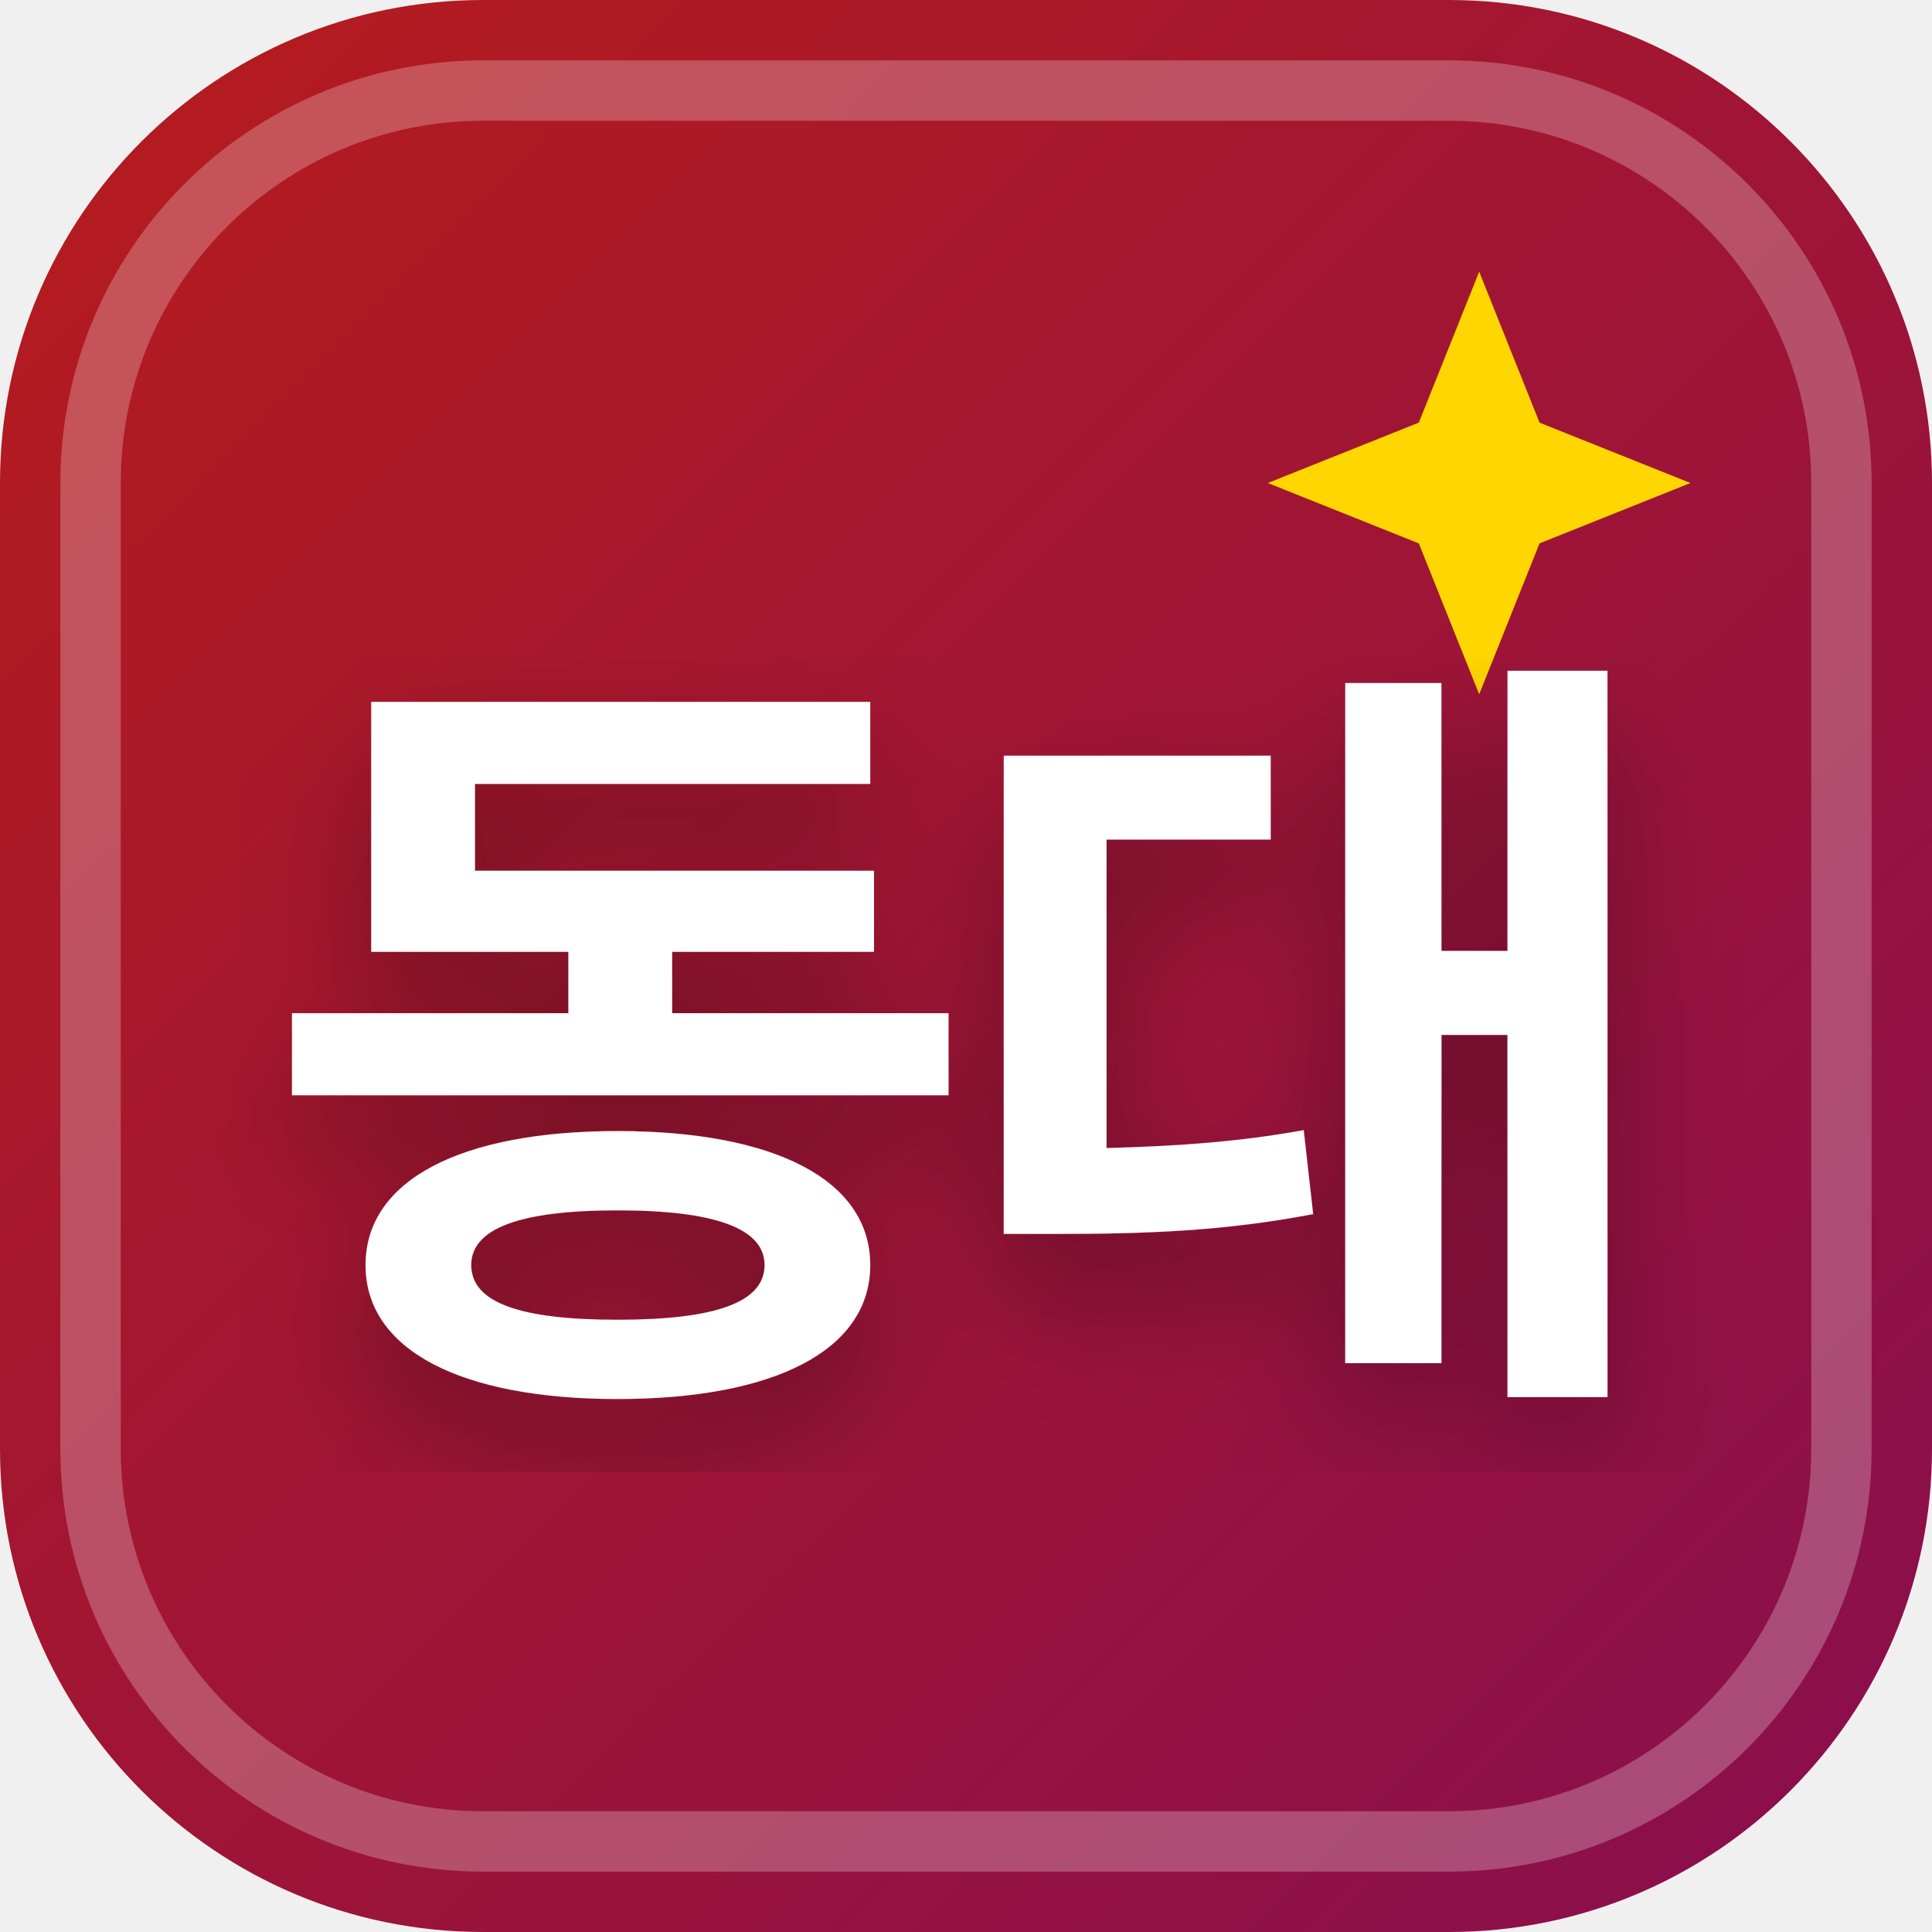
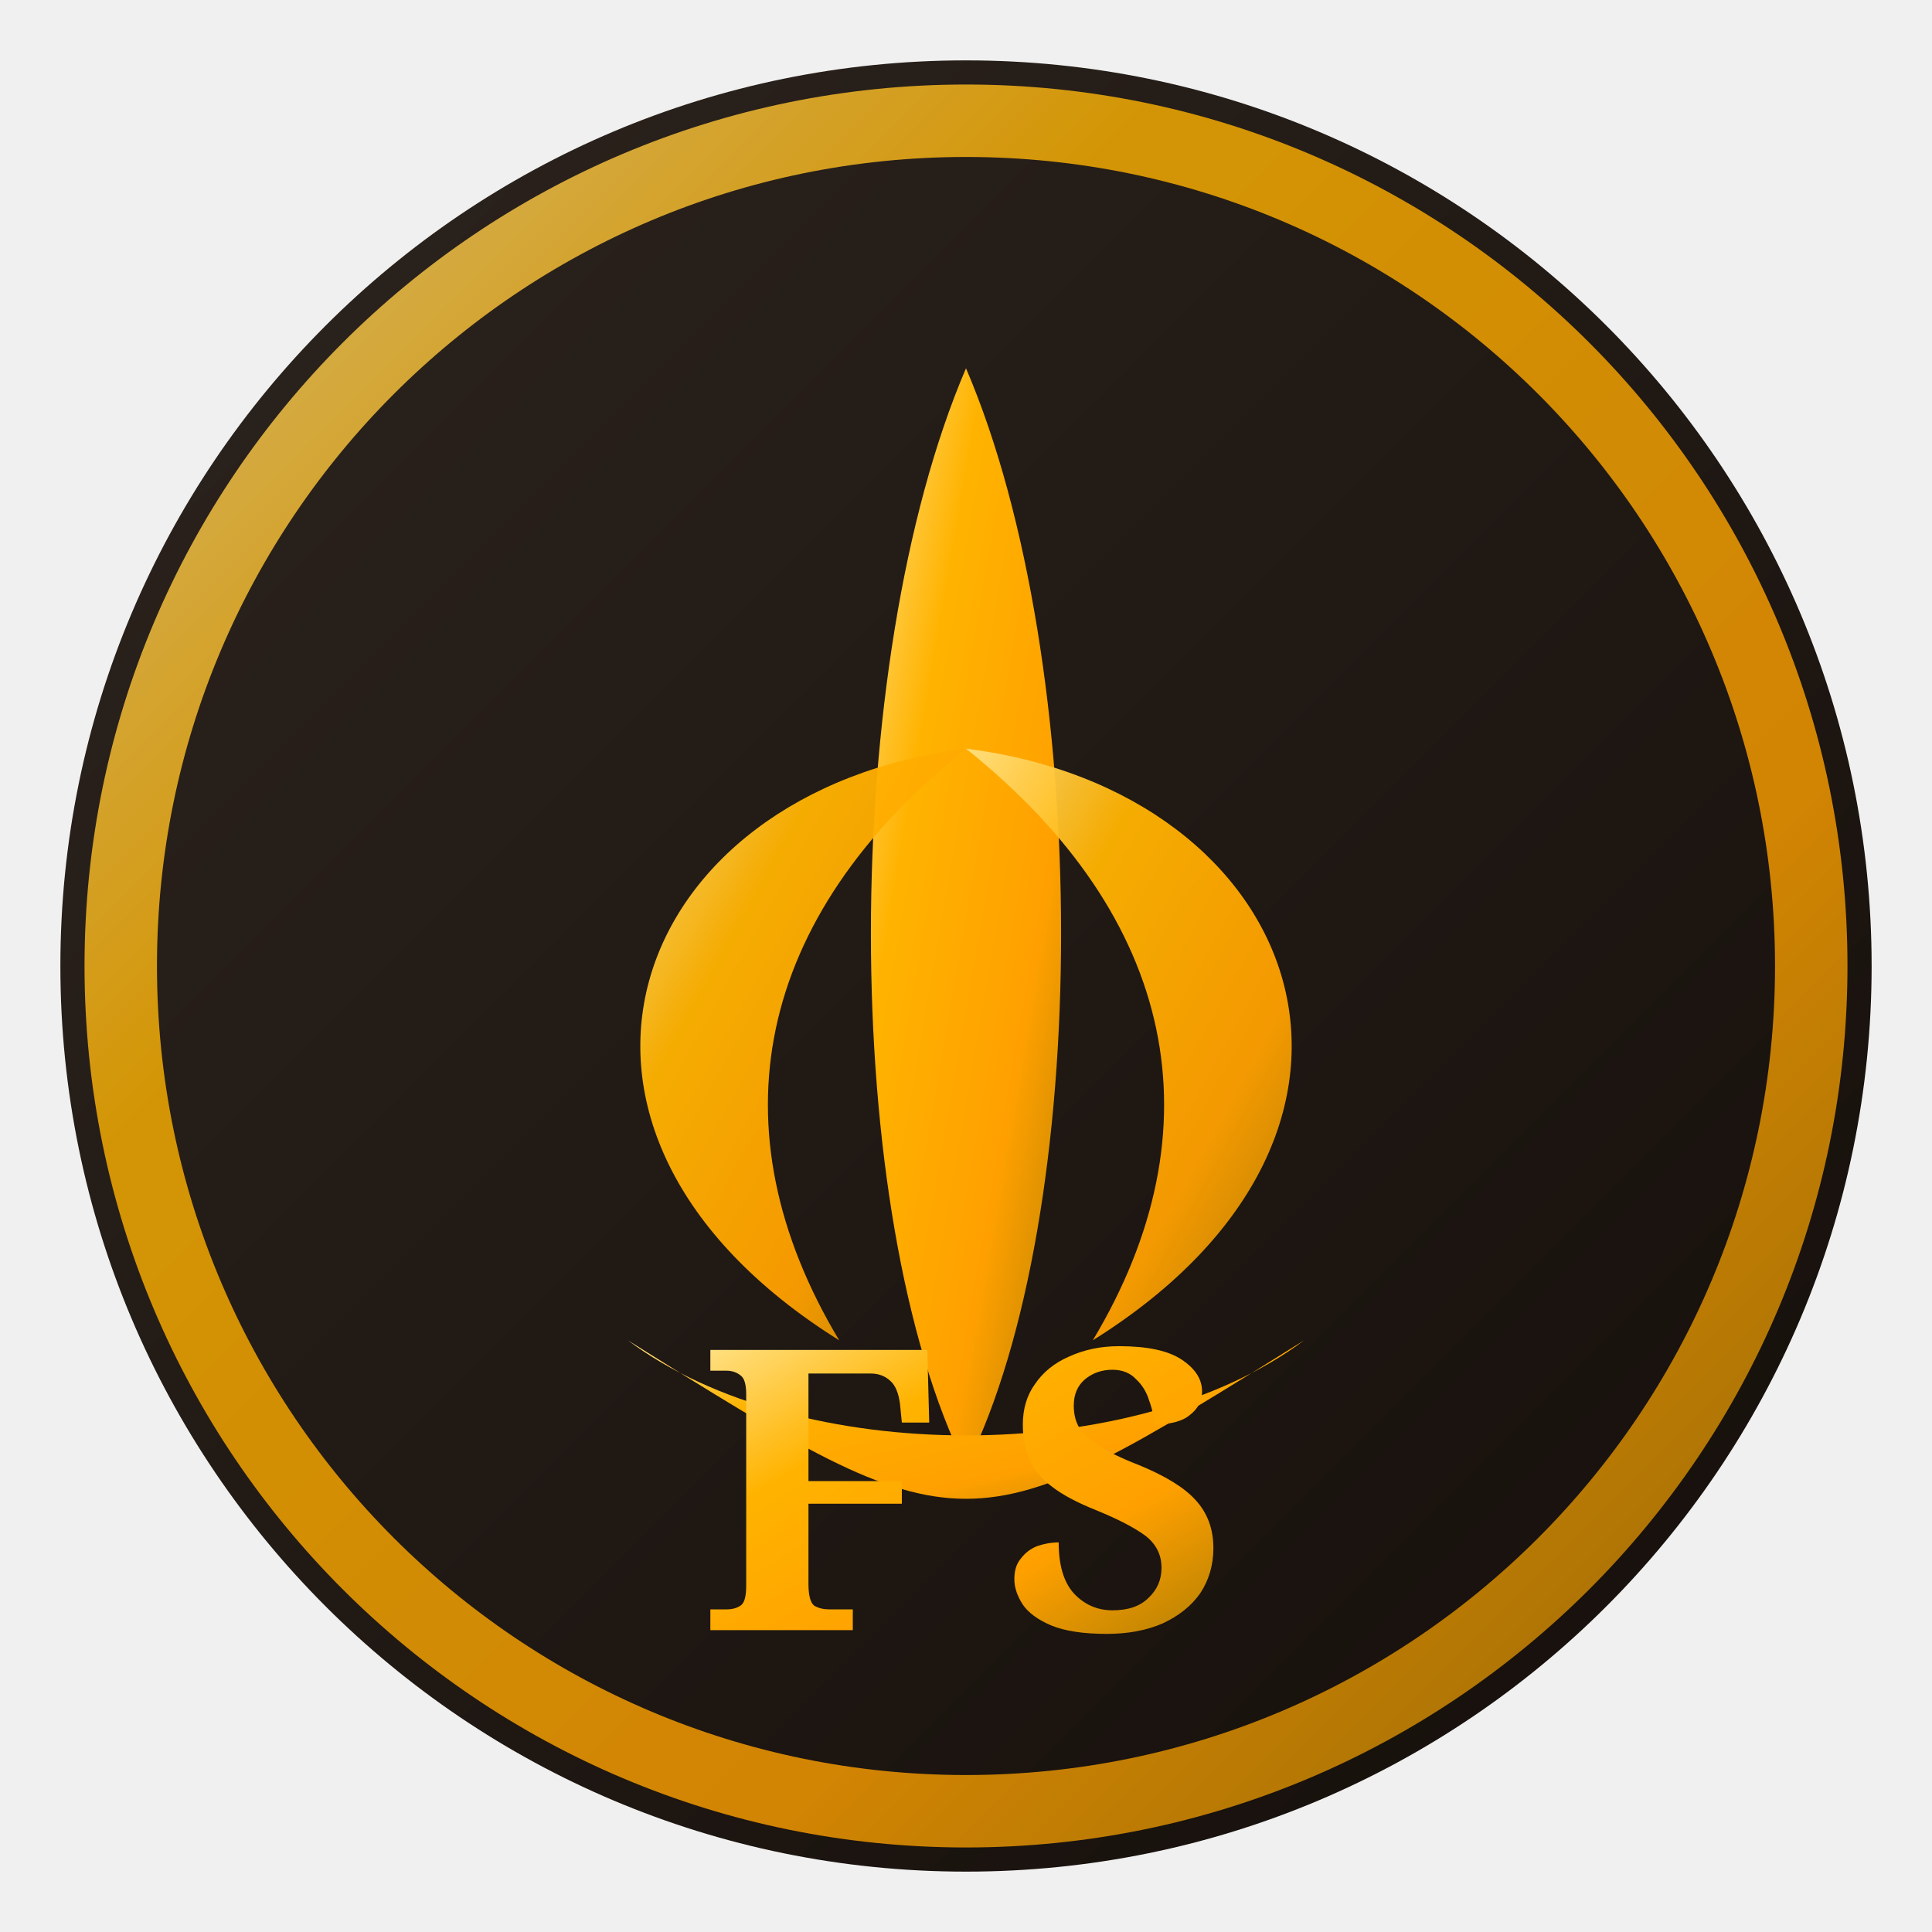
<svg xmlns="http://www.w3.org/2000/svg" width="32" height="32" viewBox="0 0 32 32">
  <defs>
-     <linearGradient id="favBg-동대" x1="0%" y1="0%" x2="100%" y2="100%">
-       <stop offset="0%" stop-color="#b71c1c" />
-       <stop offset="100%" stop-color="#880e4f" />
+     <linearGradient id="goldGrad" x1="0%" y1="0%" x2="100%" y2="100%">
+       <stop offset="0%" stop-color="#FFE082" />
+       <stop offset="30%" stop-color="#FFB300" />
+       <stop offset="70%" stop-color="#FFA000" />
+       <stop offset="100%" stop-color="#B78103" />
    </linearGradient>
-     <filter id="favShadow">
-       <feDropShadow dx="0" dy="1" stdDeviation="1" flood-color="#000000" flood-opacity="0.3" />
-     </filter>
+     <linearGradient id="darkBg" x1="0%" y1="0%" x2="100%" y2="100%">
+       <stop offset="0%" stop-color="#2D241E" />
+       <stop offset="100%" stop-color="#140E0A" />
+     </linearGradient>
  </defs>
-   <rect width="32" height="32" rx="8" fill="url(#favBg-동대)" />
-   <rect x="1.5" y="1.5" width="29" height="29" rx="6.5" fill="none" stroke="#ffffff" stroke-width="1" opacity="0.25" />
-   <path d="M 24.5 4.5 L 25.5 7 L 28 8 L 25.5 9 L 24.5 11.5 L 23.5 9 L 21 8 L 23.5 7 Z" fill="#ffd600" />
-   <text x="16" y="22" text-anchor="middle" font-family="system-ui, -apple-system, BlinkMacSystemFont, 'Segoe UI', Roboto, sans-serif" font-size="13" font-weight="800" fill="#ffffff" filter="url(#favShadow)" letter-spacing="-0.5">동대</text>
+   <circle cx="16" cy="16" r="15" fill="url(#darkBg)" />
+   <circle cx="16" cy="16" r="14" fill="none" stroke="url(#goldGrad)" stroke-width="1.2" opacity="0.8" />
+   <g transform="translate(16, 14.5) scale(0.7)">
+     <path d="M 0,-12 C -3,-5 -3,8 0,14 C 3,8 3,-5 0,-12 Z" fill="url(#goldGrad)" />
+     <path d="M 0,-3 C -8,-2 -11,6 -3,11 C -6,6 -5,1 0,-3 Z" fill="url(#goldGrad)" opacity="0.95" />
+     <path d="M 0,-3 C 8,-2 11,6 3,11 C 6,6 5,1 0,-3 Z" fill="url(#goldGrad)" opacity="0.95" />
+     <path d="M -8,11 C 0,16 0,16 8,11 C 4,14 -4,14 -8,11 Z" fill="url(#goldGrad)" />
+   </g>
+   <text x="16" y="27" text-anchor="middle" font-family="'Cinzel', 'Playfair Display', 'Didot', 'Georgia', serif" font-size="6.5" font-weight="900" fill="url(#goldGrad)" letter-spacing="1">FS</text>
</svg>
